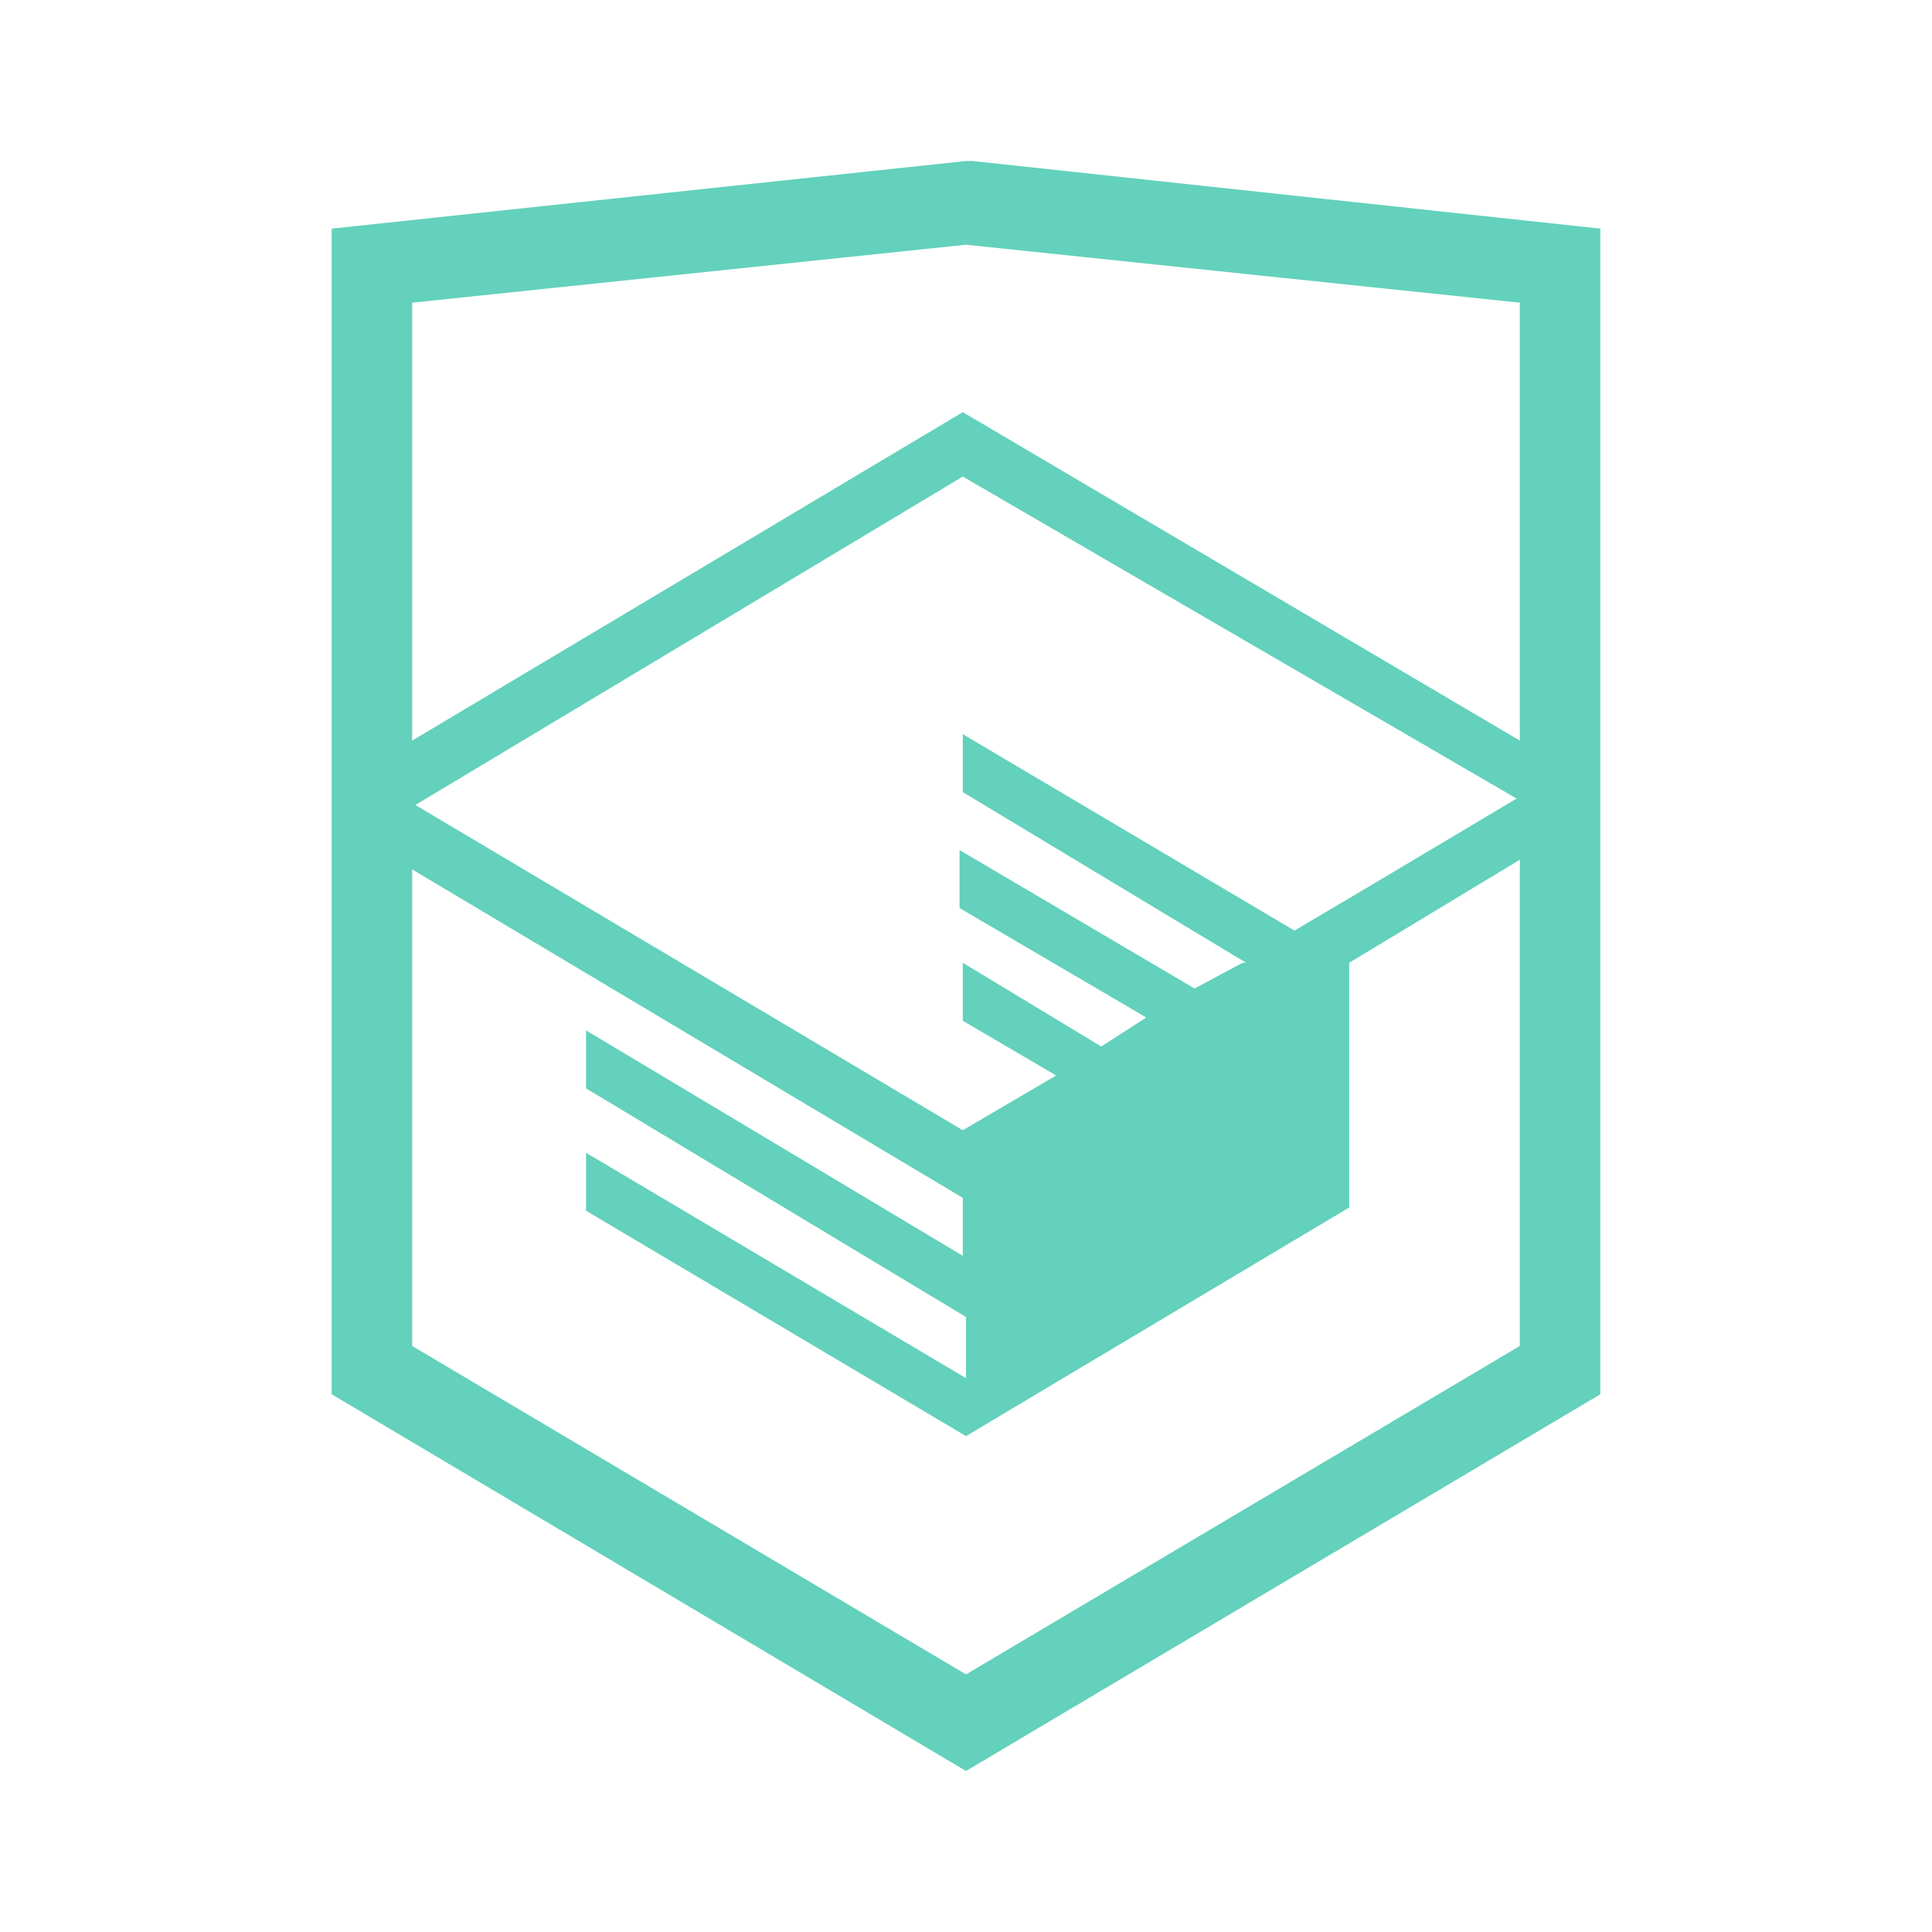
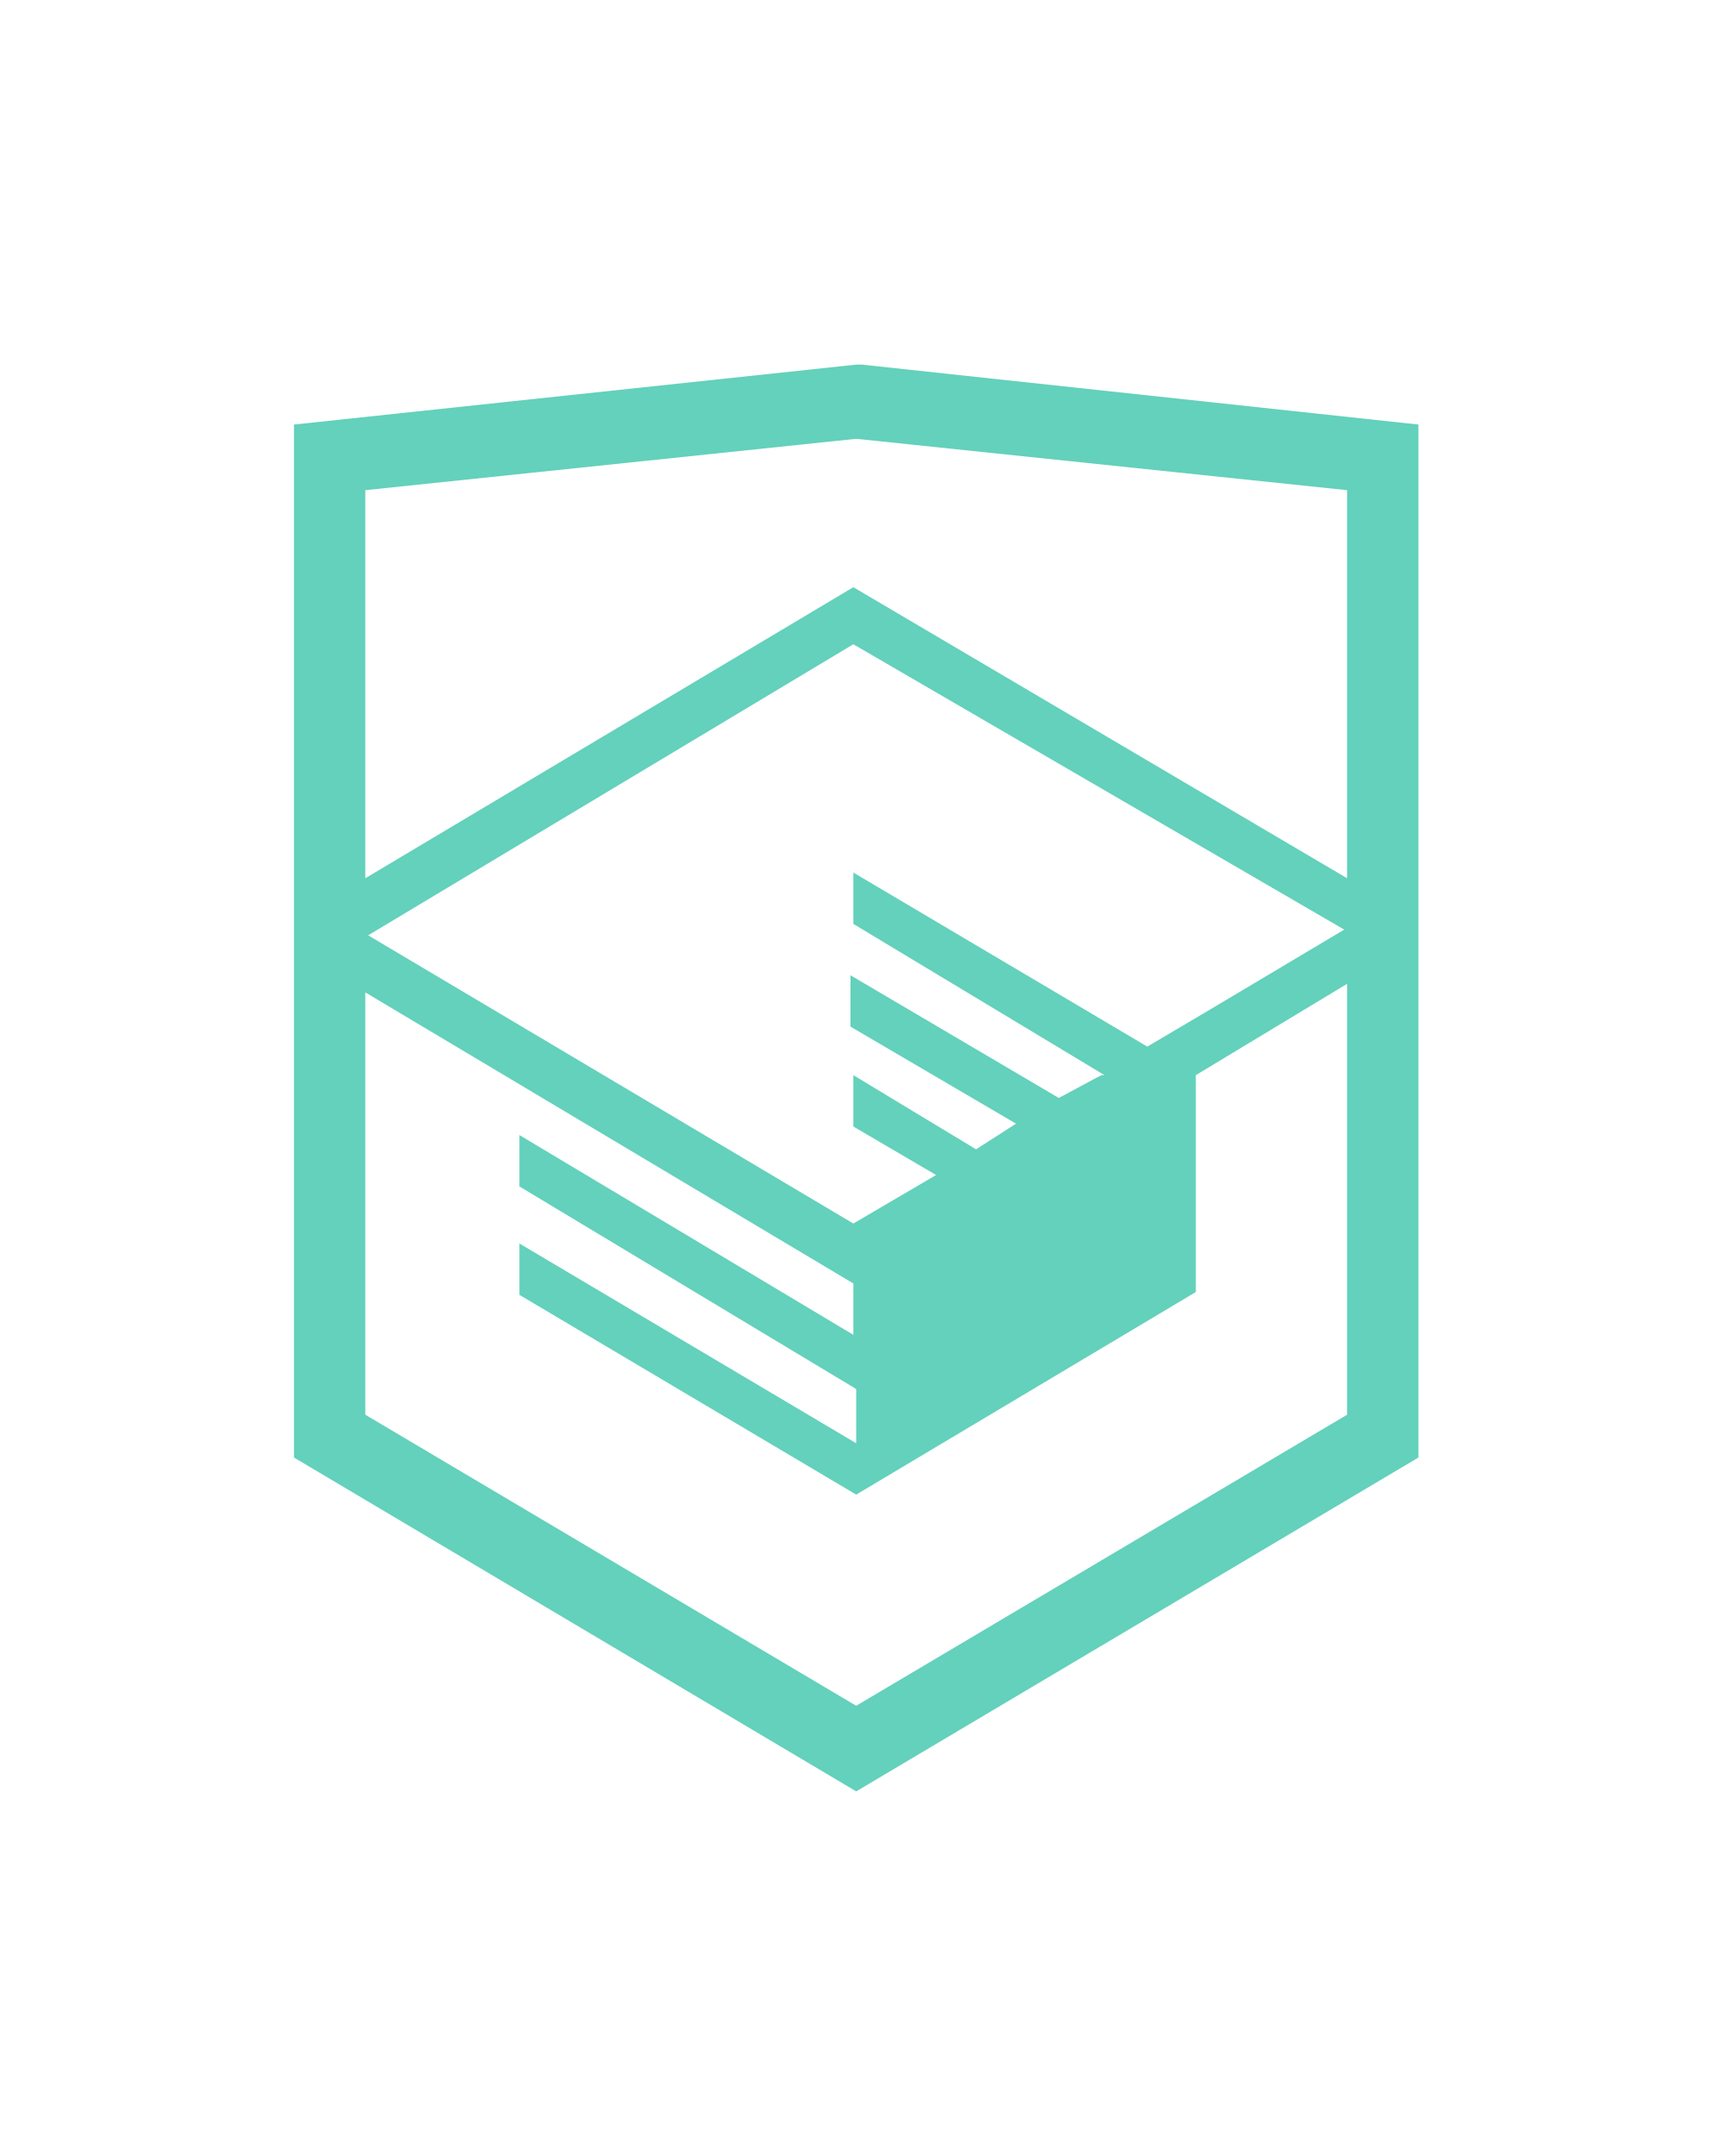
- <svg xmlns="http://www.w3.org/2000/svg" viewBox="0 0 60 60">
+ <svg xmlns="http://www.w3.org/2000/svg" viewBox="0 0 60 60" width="27" height="34">
  <path fill="#63d1bb" d="M30.2 5h-.2l-19.7 2.1v36.2l19.7 11.7 19.7-11.7v-36.2l-19.5-2.1zm17 36.8l-17.2 10.2-17.2-10.2v-14.8l17.1 10.2v1.8l-11.7-7v1.8l11.8 7.1v1.9l-11.8-7v1.8l11.8 7 11.9-7.1v-7.6l5.3-3.2v15.1zm-.1-17l-4.7 2.8-2.2 1.3-10.3-6.1v1.8l8.8 5.3h-.1l-.2.1-1.3.7-7.3-4.3v1.8l5.8 3.4-1.4.9-4.3-2.6v1.8l2.9 1.7-2.9 1.7-17-10.1 17-10.2 17.2 10zm.1-1.8l-17.3-10.2-17.1 10.2v-13.6l17.2-1.8 17.2 1.8v13.6z" />
</svg>
